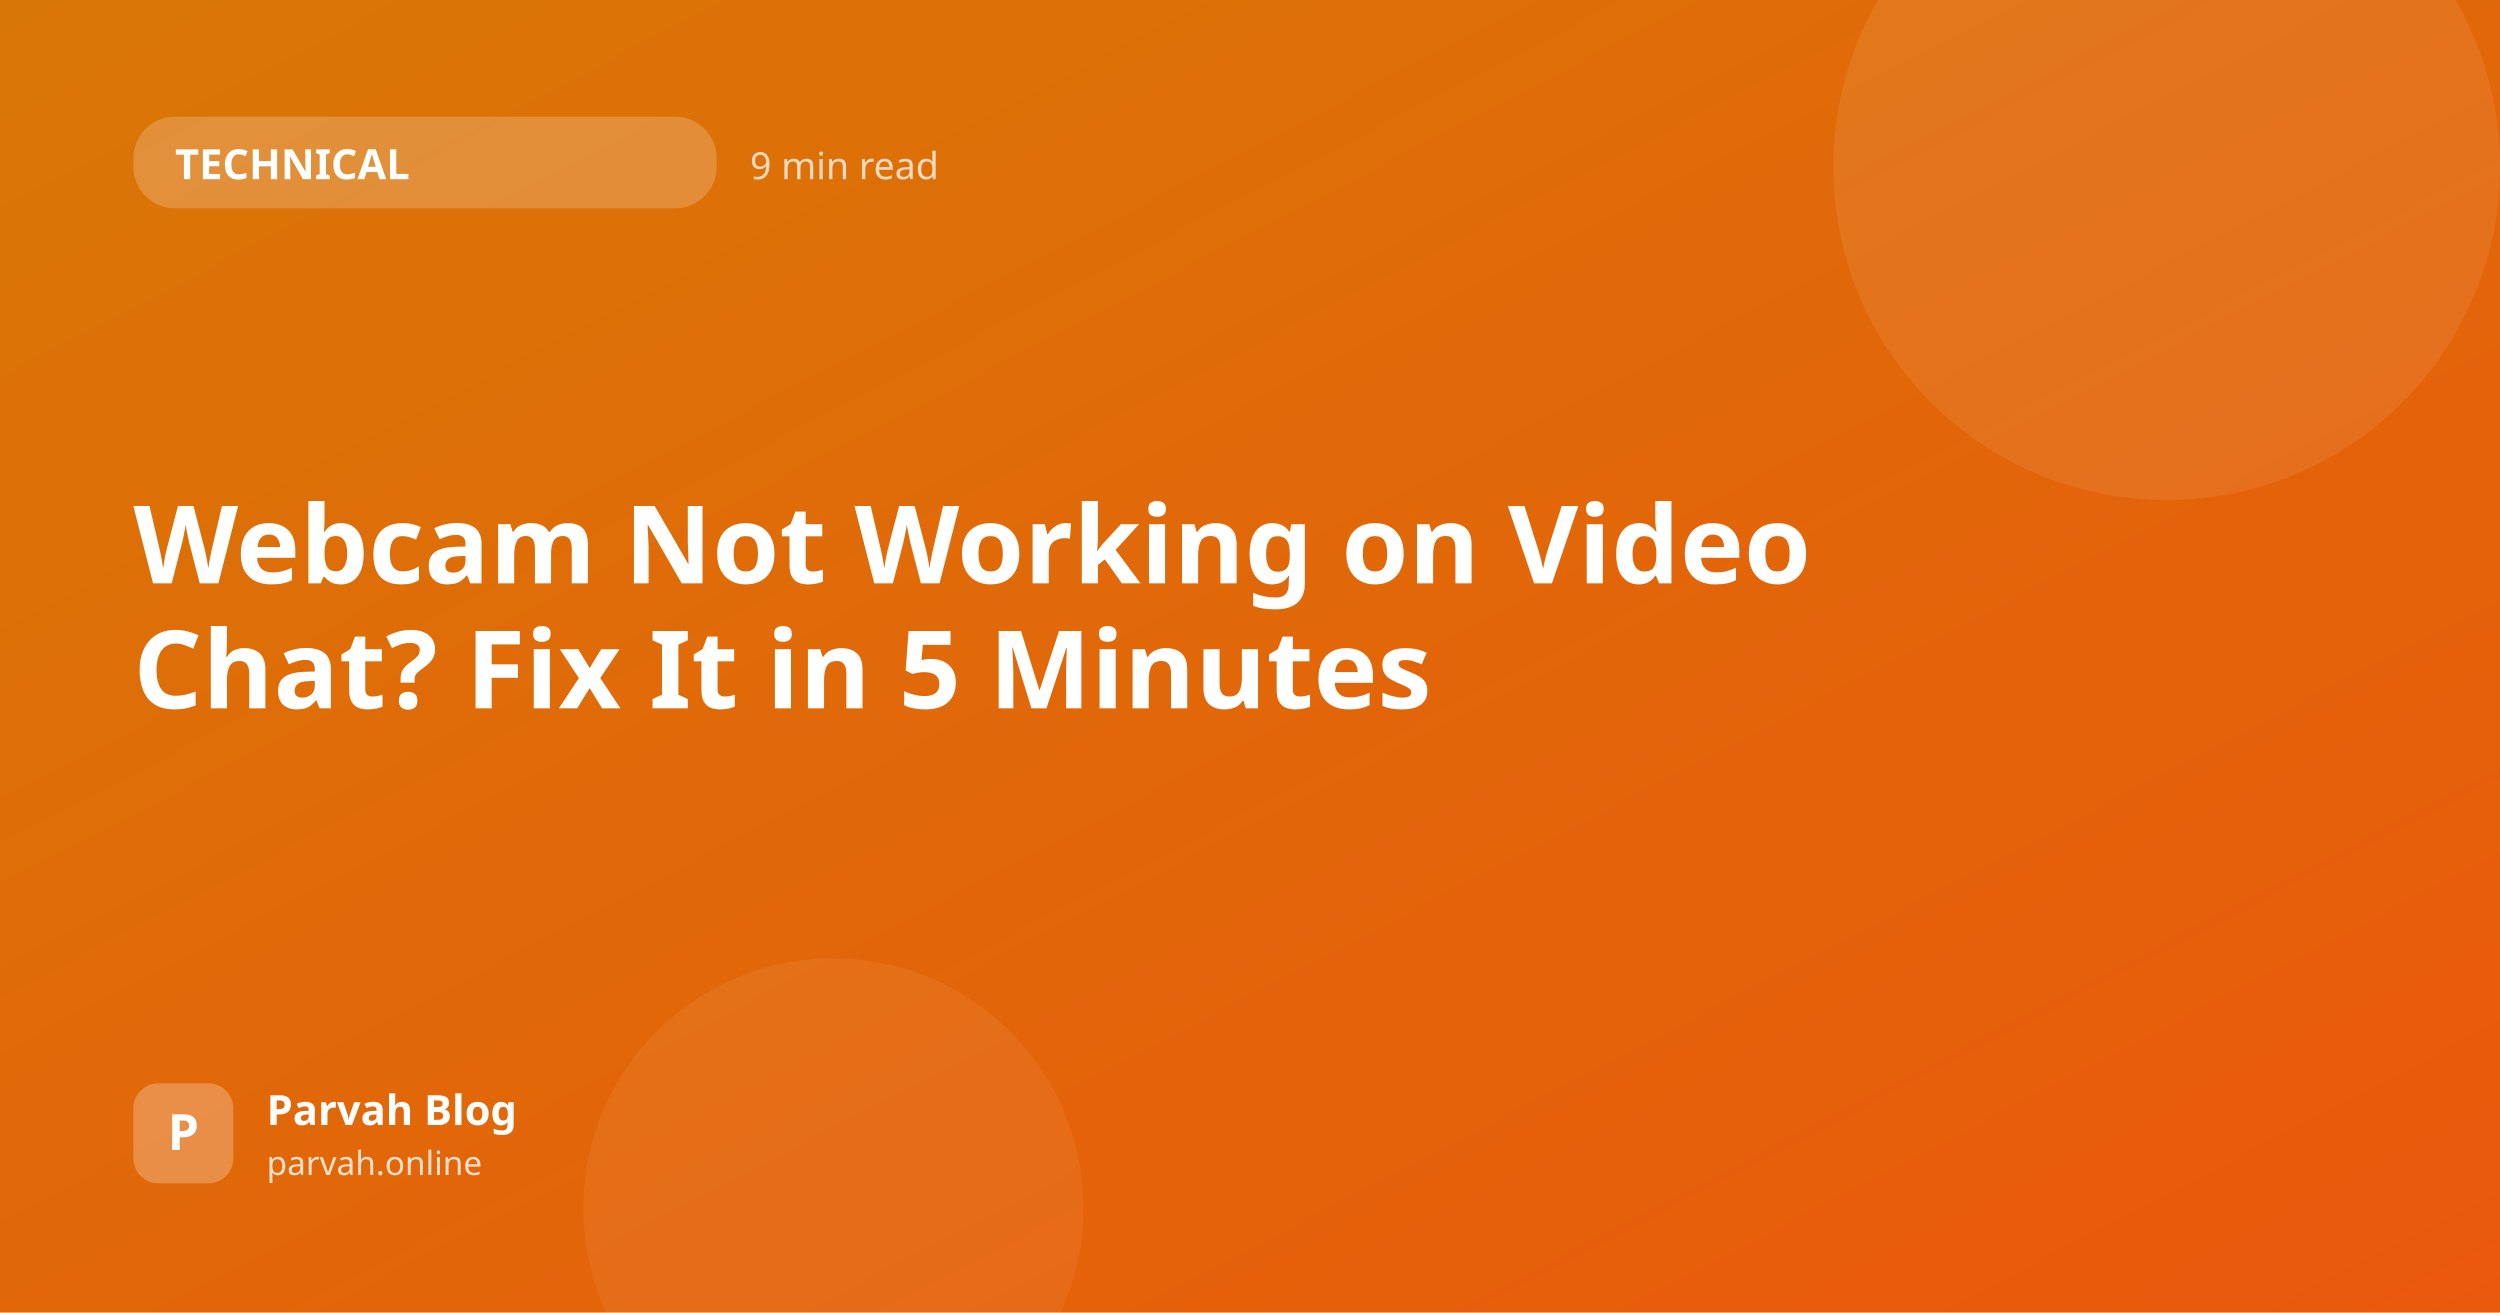
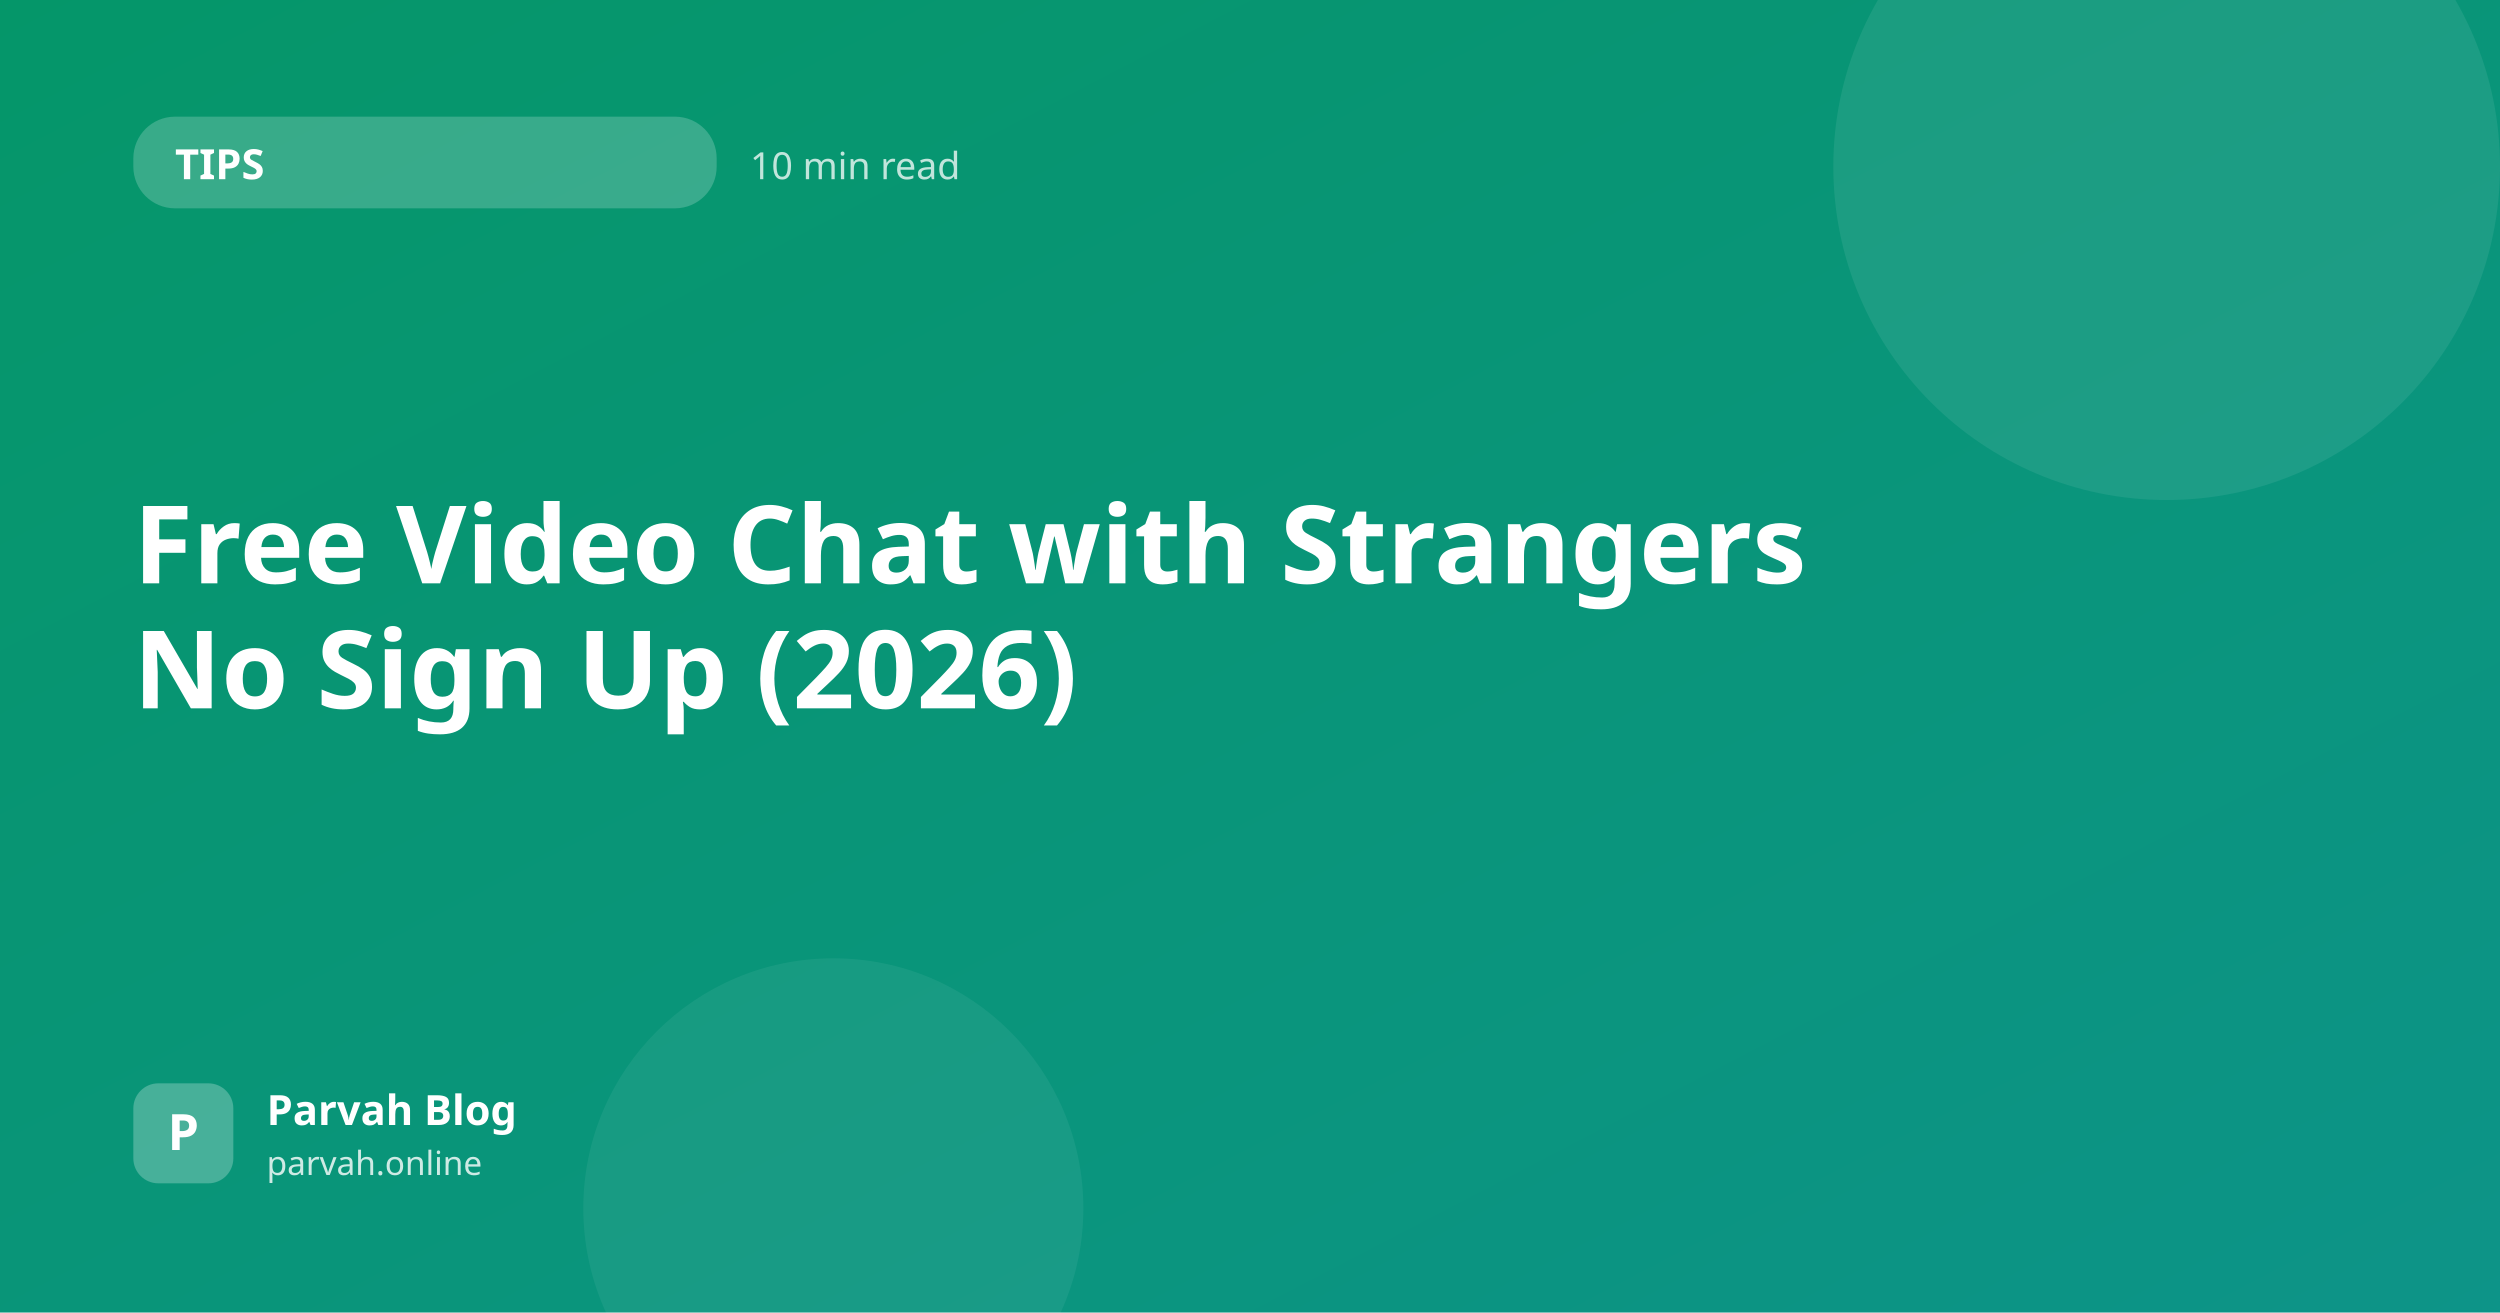
<svg xmlns="http://www.w3.org/2000/svg" width="1200" height="630" viewBox="0 0 1200 630">
  <defs>
    <linearGradient id="bg" x1="0%" y1="0%" x2="100%" y2="100%">
-       <stop offset="0%" stop-color="#d97706" />
-       <stop offset="100%" stop-color="#ea580c" />
+       <stop offset="0%" stop-color="#059669" />
+       <stop offset="100%" stop-color="#0d9488" />
    </linearGradient>
  </defs>
  <rect width="1200" height="630" fill="url(#bg)" />
  <circle cx="1040" cy="80" r="160" fill="rgba(255,255,255,0.08)" />
  <circle cx="400" cy="580" r="120" fill="rgba(255,255,255,0.06)" />
  <rect x="64" y="56" rx="20" ry="20" width="280" height="44" fill="rgba(255,255,255,0.2)" />
-   <text x="84" y="86" fill="white" font-size="20" font-weight="700" font-family="system-ui,sans-serif">TECHNICAL</text>
-   <text x="360" y="86" fill="rgba(255,255,255,0.75)" font-size="18" font-family="system-ui,sans-serif">9 min read</text>
-   <text x="64" y="280" fill="white" font-size="52" font-weight="800" font-family="system-ui,sans-serif">Webcam Not Working on Video</text>
-   <text x="64" y="340" fill="white" font-size="52" font-weight="800" font-family="system-ui,sans-serif">Chat? Fix It in 5 Minutes</text>
+   <text x="84" y="86" fill="white" font-size="20" font-weight="700" font-family="system-ui,sans-serif">TIPS</text>
+   <text x="360" y="86" fill="rgba(255,255,255,0.75)" font-size="18" font-family="system-ui,sans-serif">10 min read</text>
+   <text x="64" y="280" fill="white" font-size="52" font-weight="800" font-family="system-ui,sans-serif">Free Video Chat with Strangers</text>
+   <text x="64" y="340" fill="white" font-size="52" font-weight="800" font-family="system-ui,sans-serif">No Sign Up (2026)</text>
  <rect x="64" y="520" width="48" height="48" rx="12" fill="rgba(255,255,255,0.25)" />
  <text x="88" y="552" fill="white" font-size="24" font-weight="800" text-anchor="middle" font-family="system-ui,sans-serif">P</text>
  <text x="128" y="540" fill="white" font-size="20" font-weight="700" font-family="system-ui,sans-serif">Parvah Blog</text>
  <text x="128" y="564" fill="rgba(255,255,255,0.8)" font-size="16" font-family="system-ui,sans-serif">parvah.online</text>
</svg>
